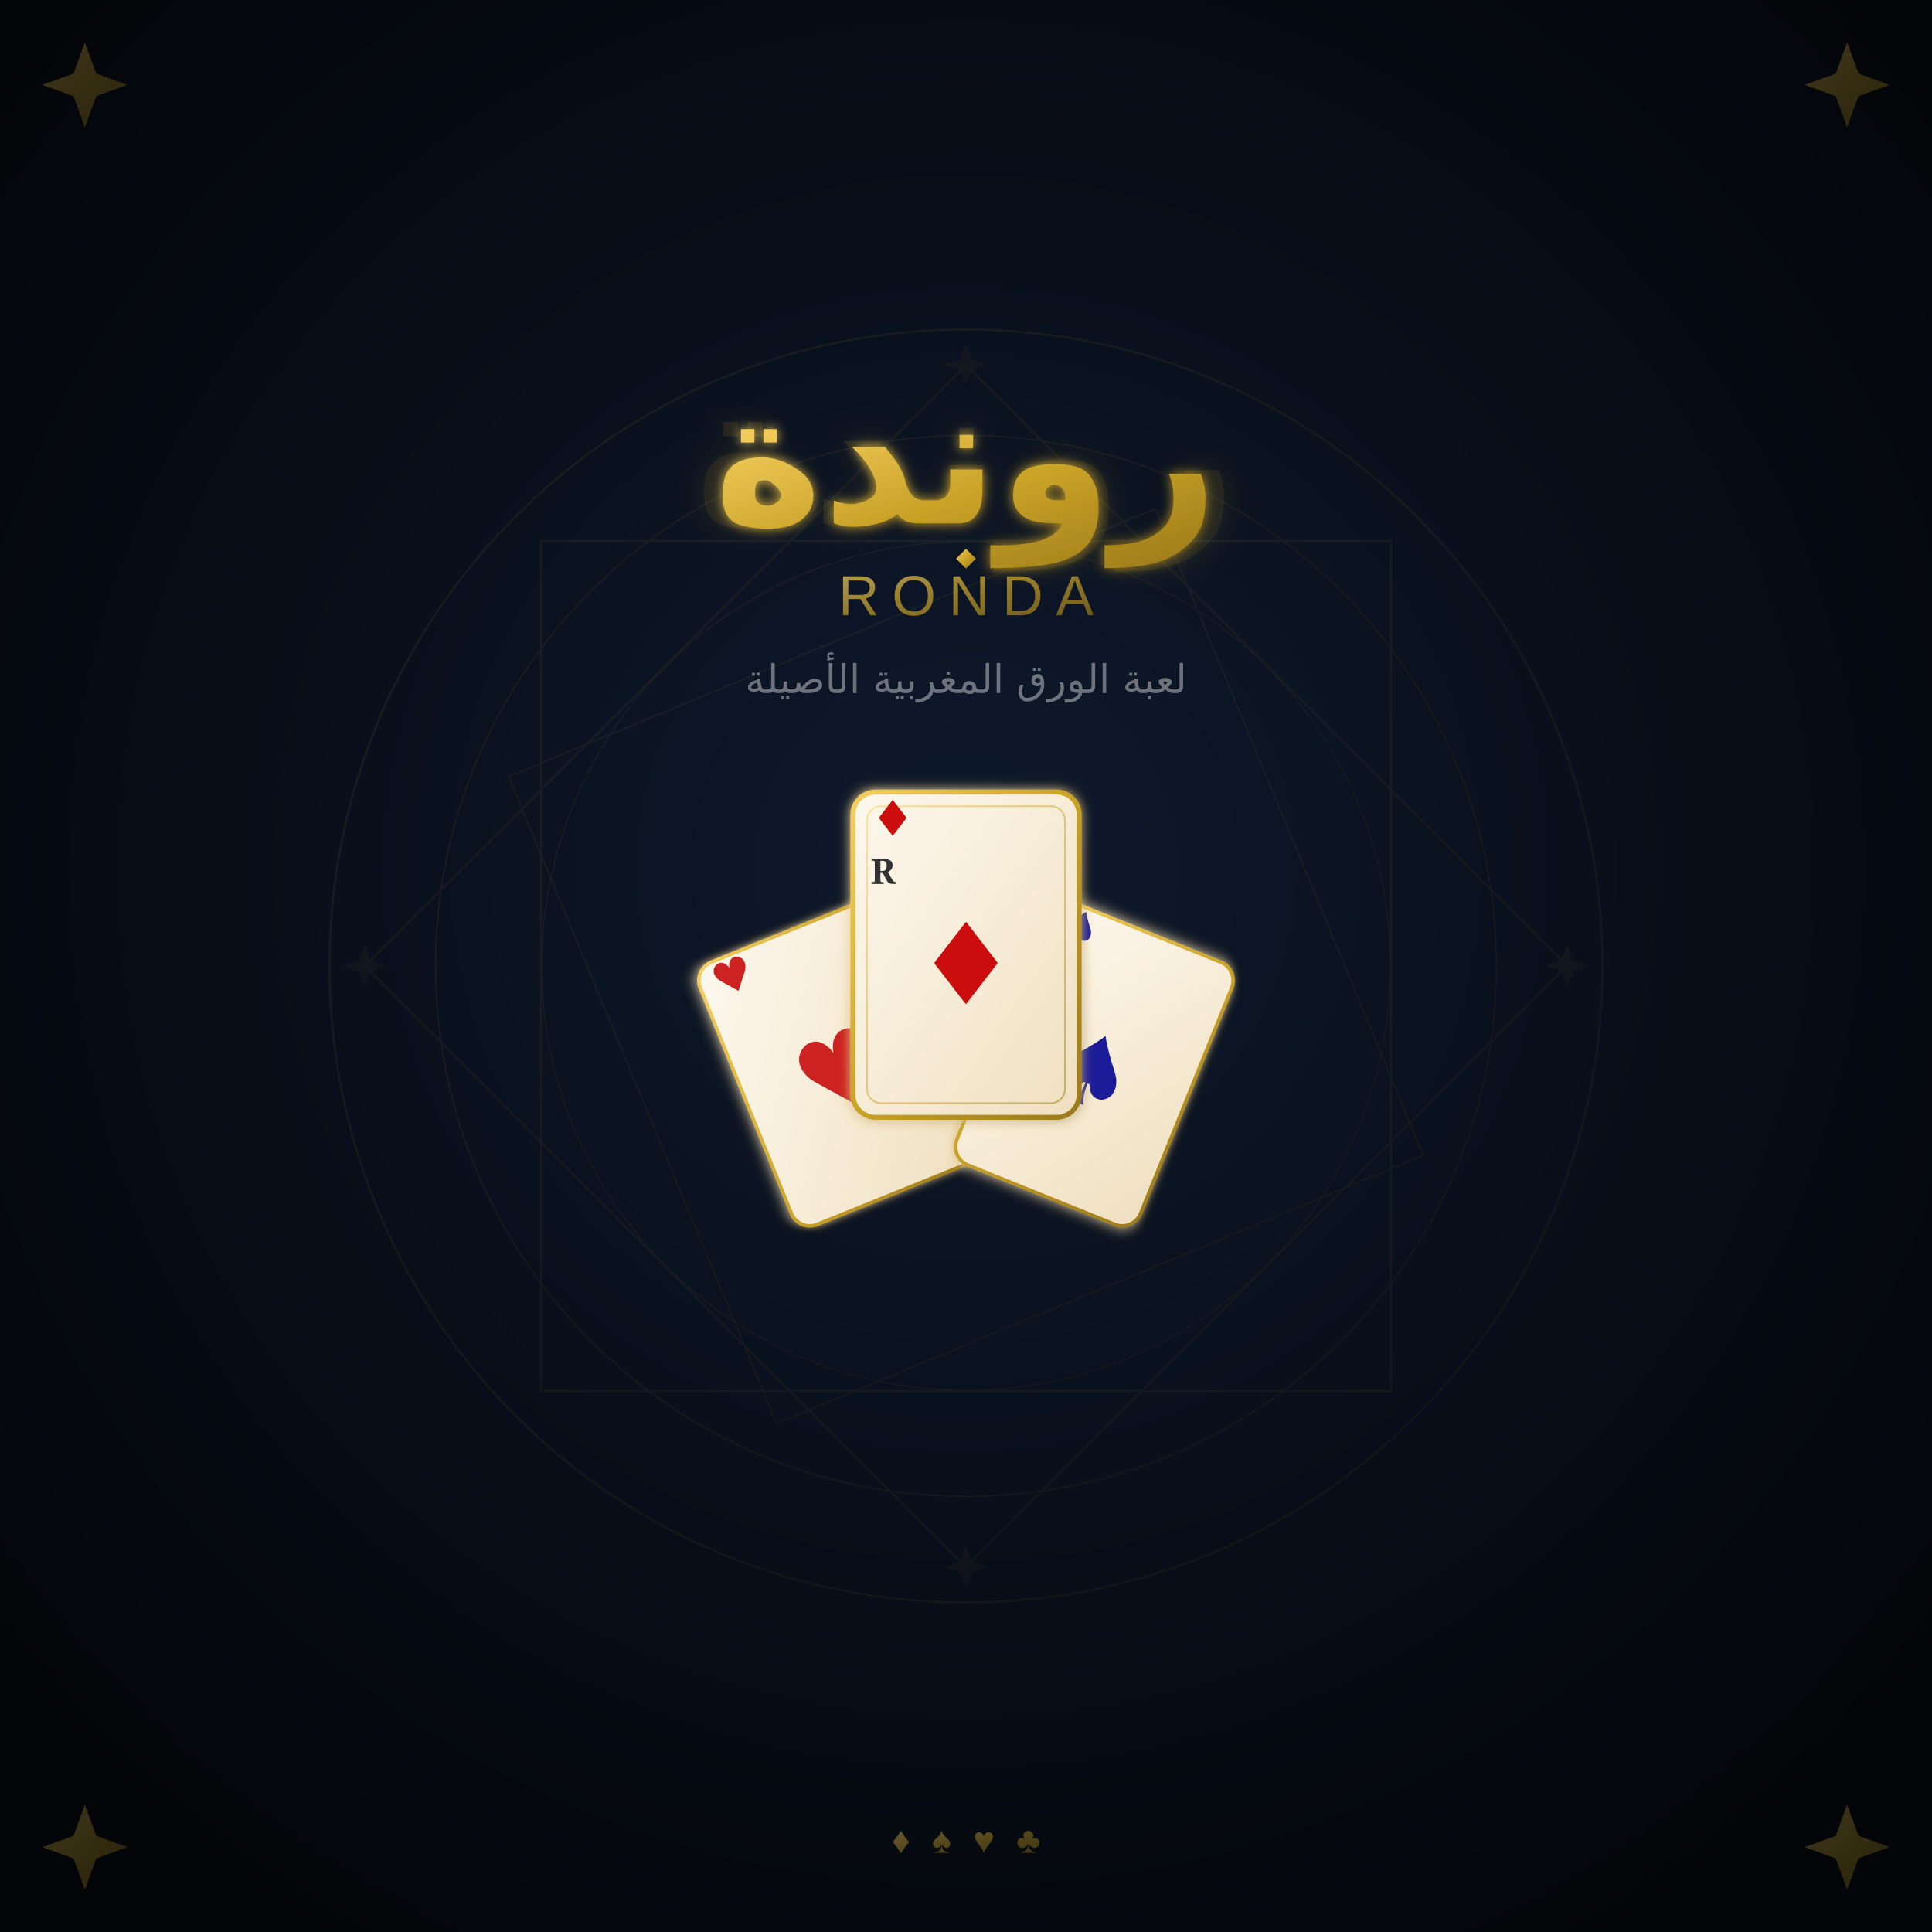
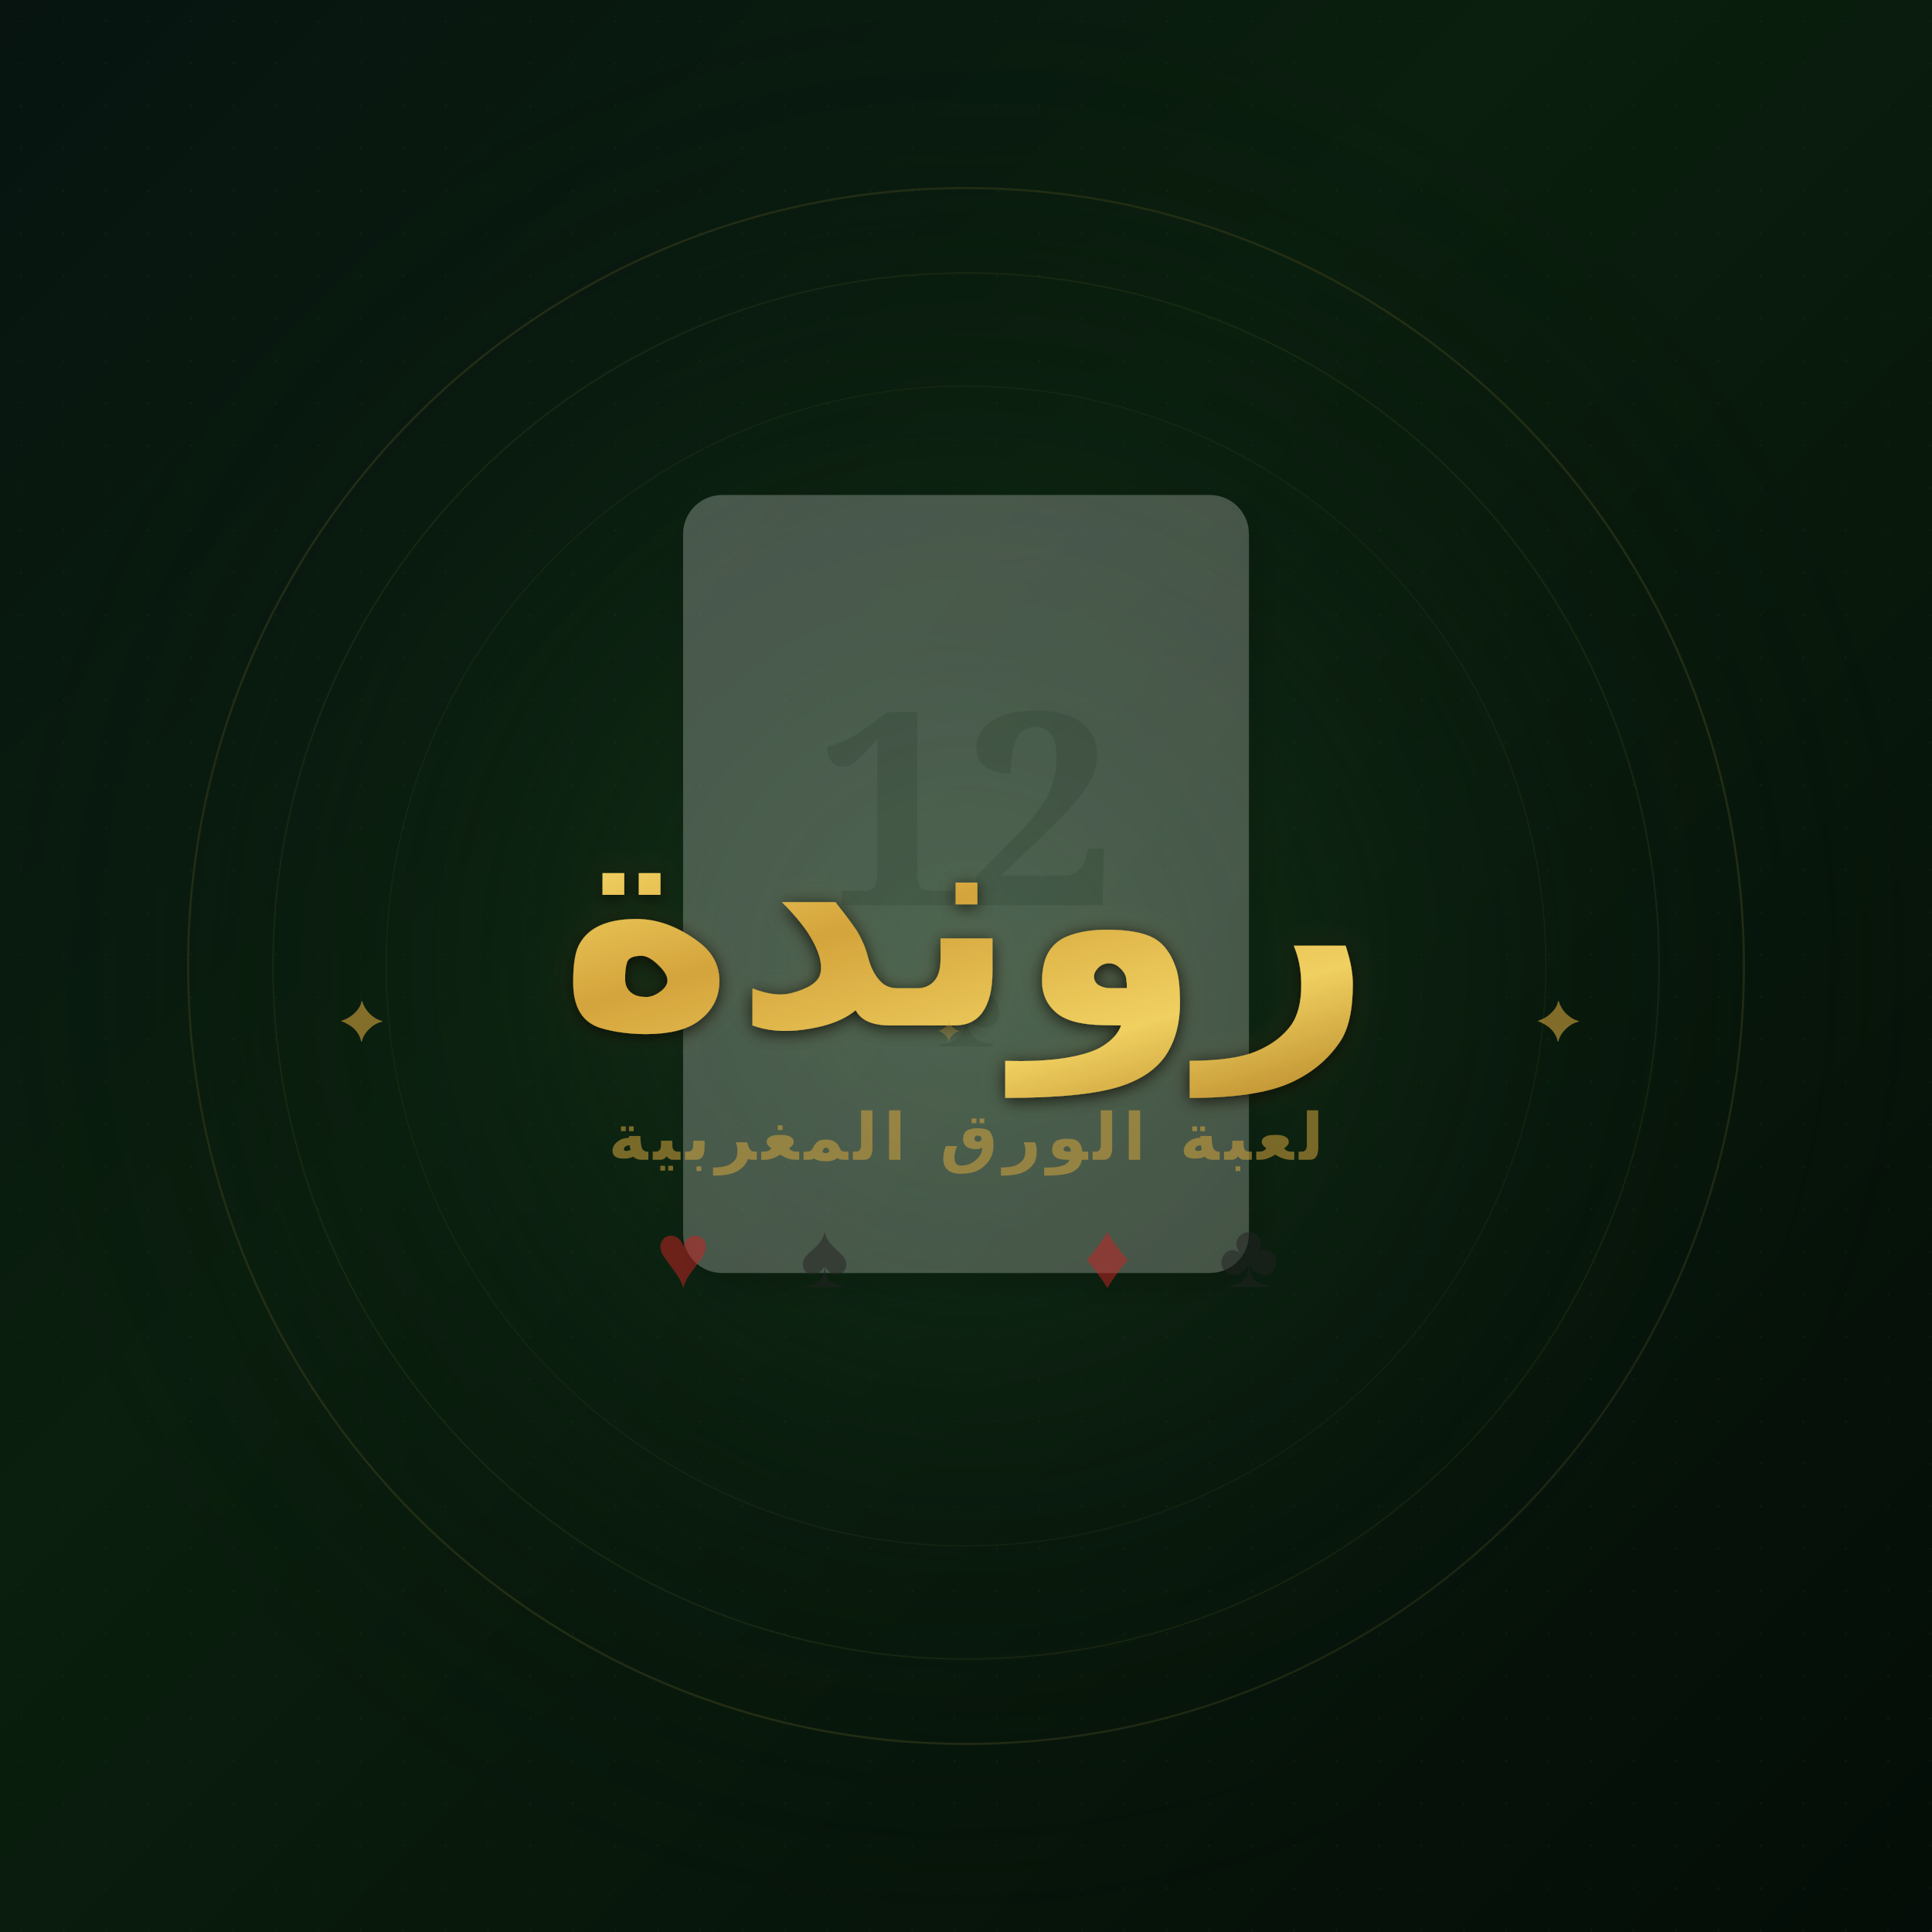
<svg xmlns="http://www.w3.org/2000/svg" viewBox="0 0 2732 2732" width="2732" height="2732">
  <defs>
-     <radialGradient id="bg" cx="50%" cy="45%" r="65%">
-       <stop offset="0%" stop-color="#0f1a2e" />
-       <stop offset="100%" stop-color="#030508" />
+     <linearGradient id="splashBg" x1="0%" y1="0%" x2="100%" y2="100%">
+       <stop offset="0%" stop-color="#071410" />
+       <stop offset="40%" stop-color="#0a1f0e" />
+       <stop offset="100%" stop-color="#040d07" />
+     </linearGradient>
+     <radialGradient id="splashGlow" cx="50%" cy="50%" r="50%">
+       <stop offset="0%" stop-color="#1a4020" stop-opacity="0.7" />
+       <stop offset="100%" stop-color="#040d07" stop-opacity="0" />
    </radialGradient>
-     <linearGradient id="gold" x1="0%" y1="0%" x2="100%" y2="100%">
-       <stop offset="0%" stop-color="#f5d060" />
-       <stop offset="50%" stop-color="#c9a227" />
-       <stop offset="100%" stop-color="#9b7a1a" />
+     <linearGradient id="goldRing" x1="0%" y1="0%" x2="100%" y2="100%">
+       <stop offset="0%" stop-color="#f0d060" />
+       <stop offset="30%" stop-color="#d4a43c" />
+       <stop offset="70%" stop-color="#f0d060" />
+       <stop offset="100%" stop-color="#b8882a" />
    </linearGradient>
-     <radialGradient id="goldRadial" cx="50%" cy="50%" r="50%">
-       <stop offset="0%" stop-color="#f5d060" />
-       <stop offset="100%" stop-color="#c9a227" />
-     </radialGradient>
-     <filter id="glow">
-       <feGaussianBlur stdDeviation="20" result="blur" />
-       <feMerge>
-         <feMergeNode in="blur" />
-         <feMergeNode in="SourceGraphic" />
-       </feMerge>
+     <filter id="textShadow">
+       <feDropShadow dx="0" dy="4" stdDeviation="12" flood-color="#000000" flood-opacity="0.8" />
    </filter>
-     <filter id="softGlow">
-       <feGaussianBlur stdDeviation="8" result="blur" />
-       <feMerge>
-         <feMergeNode in="blur" />
-         <feMergeNode in="SourceGraphic" />
-       </feMerge>
+     <filter id="goldGlow">
+       <feGaussianBlur in="SourceGraphic" stdDeviation="18" result="blur" />
+       <feComposite in="SourceGraphic" in2="blur" operator="over" />
    </filter>
-     <linearGradient id="cardFace" x1="0%" y1="0%" x2="100%" y2="100%">
-       <stop offset="0%" stop-color="#fdf8ee" />
-       <stop offset="100%" stop-color="#f0e0c0" />
+     <linearGradient id="cardWhite" x1="0%" y1="0%" x2="100%" y2="100%">
+       <stop offset="0%" stop-color="#ffffff" />
+       <stop offset="100%" stop-color="#f0ede8" />
    </linearGradient>
+     <filter id="cardShadow">
+       <feDropShadow dx="10" dy="18" stdDeviation="20" flood-color="#000000" flood-opacity="0.6" />
+     </filter>
  </defs>
-   <rect width="2732" height="2732" fill="url(#bg)" />
-   <g transform="translate(1366, 1366)" opacity="0.07">
-     <circle r="900" fill="none" stroke="url(#gold)" stroke-width="3" />
-     <circle r="750" fill="none" stroke="url(#gold)" stroke-width="2" />
-     <circle r="600" fill="none" stroke="url(#gold)" stroke-width="1.5" />
-     <polygon points="0,-850 850,0 0,850 -850,0" fill="none" stroke="url(#gold)" stroke-width="2.5" />
-     <polygon points="0,-850 850,0 0,850 -850,0" fill="none" stroke="url(#gold)" stroke-width="2.5" transform="rotate(45)" />
-     <polygon points="0,-700 700,0 0,700 -700,0" fill="none" stroke="url(#gold)" stroke-width="2" transform="rotate(22.5)" />
-     <g fill="url(#gold)" opacity="0.6">
-       <g transform="translate(0,-850)">
-         <polygon points="0,-30 8,-8 30,0 8,8 0,30 -8,8 -30,0 -8,-8" />
-       </g>
-       <g transform="translate(850,0)">
-         <polygon points="0,-30 8,-8 30,0 8,8 0,30 -8,8 -30,0 -8,-8" />
-       </g>
-       <g transform="translate(0,850)">
-         <polygon points="0,-30 8,-8 30,0 8,8 0,30 -8,8 -30,0 -8,-8" />
-       </g>
-       <g transform="translate(-850,0)">
-         <polygon points="0,-30 8,-8 30,0 8,8 0,30 -8,8 -30,0 -8,-8" />
-       </g>
-     </g>
+   <rect width="2732" height="2732" fill="url(#splashBg)" />
+   <rect width="2732" height="2732" fill="url(#splashGlow)" />
+   <pattern id="dots" x="0" y="0" width="60" height="60" patternUnits="userSpaceOnUse">
+     <circle cx="30" cy="30" r="1.5" fill="#1a4020" opacity="0.25" />
+   </pattern>
+   <rect width="2732" height="2732" fill="url(#dots)" />
+   <circle cx="1366" cy="1366" r="1100" fill="none" stroke="url(#goldRing)" stroke-width="3" opacity="0.12" />
+   <circle cx="1366" cy="1366" r="980" fill="none" stroke="url(#goldRing)" stroke-width="2" opacity="0.08" />
+   <circle cx="1366" cy="1366" r="820" fill="none" stroke="url(#goldRing)" stroke-width="1.5" opacity="0.06" />
+   <g filter="url(#cardShadow)" opacity="0.25">
+     <rect x="966" y="700" width="800" height="1100" rx="55" ry="55" fill="url(#cardWhite)" />
+     <text x="1366" y="1280" font-family="Georgia,serif" font-size="380" font-weight="900" text-anchor="middle" fill="#1a1a1a" opacity="0.15">12</text>
+     <text x="1366" y="1480" font-size="200" text-anchor="middle" fill="#111111" opacity="0.12">♠</text>
  </g>
-   <g transform="translate(1366, 1366) rotate(-22) translate(-220, 60)" filter="url(#softGlow)">
-     <rect x="-140" y="-200" width="280" height="400" rx="28" ry="28" fill="url(#cardFace)" stroke="url(#gold)" stroke-width="5" />
-     <text x="-120" y="-148" font-size="64" fill="#cc2222" font-family="Georgia">♥</text>
-     <text x="0" y="60" font-size="140" fill="#cc2222" font-family="Georgia" text-anchor="middle">♥</text>
-   </g>
-   <g transform="translate(1366, 1366) rotate(22) translate(220, 60)" filter="url(#softGlow)">
-     <rect x="-140" y="-200" width="280" height="400" rx="28" ry="28" fill="url(#cardFace)" stroke="url(#gold)" stroke-width="5" />
-     <text x="-120" y="-148" font-size="64" fill="#1a1a99" font-family="Georgia">♠</text>
-     <text x="0" y="60" font-size="140" fill="#1a1a99" font-family="Georgia" text-anchor="middle">♠</text>
-   </g>
-   <g transform="translate(1366, 1340)" filter="url(#softGlow)">
-     <rect x="-160" y="-220" width="320" height="460" rx="32" ry="32" fill="url(#cardFace)" stroke="url(#gold)" stroke-width="7" />
-     <rect x="-140" y="-200" width="280" height="420" rx="20" ry="20" fill="none" stroke="url(#gold)" stroke-width="2.5" opacity="0.5" />
-     <text x="-135" y="-158" font-size="70" fill="#cc1111" font-family="Georgia">♦</text>
-     <text x="-135" y="-90" font-size="50" fill="#333" font-family="Georgia" font-weight="bold">R</text>
-     <text x="0" y="80" font-size="160" fill="#cc1111" font-family="Georgia" text-anchor="middle">♦</text>
-   </g>
-   <text x="1366" y="740" font-size="280" font-weight="900" font-family="Arial, sans-serif" text-anchor="middle" fill="#c9a227" opacity="0.15" filter="url(#glow)">روندة</text>
-   <text x="1366" y="740" font-size="260" font-weight="900" font-family="Arial, sans-serif" text-anchor="middle" fill="url(#gold)" filter="url(#softGlow)">روندة</text>
-   <g transform="translate(1366, 790)">
-     <line x1="-380" y1="0" x2="-100" y2="0" stroke="url(#gold)" stroke-width="3" opacity="0.7" />
-     <polygon points="0,-14 14,0 0,14 -14,0" fill="url(#gold)" />
-     <line x1="100" y1="0" x2="380" y2="0" stroke="url(#gold)" stroke-width="3" opacity="0.7" />
-   </g>
-   <text x="1366" y="870" font-size="80" font-family="Arial, sans-serif" text-anchor="middle" fill="url(#gold)" opacity="0.7" letter-spacing="18">RONDA</text>
-   <text x="1366" y="980" font-size="56" font-family="Arial, sans-serif" text-anchor="middle" fill="#ffffff" opacity="0.4">لعبة الورق المغربية الأصيلة</text>
-   <line x1="683" y1="2560" x2="2049" y2="2560" stroke="url(#gold)" stroke-width="2" opacity="0.3" />
-   <text x="1366" y="2620" font-size="52" font-family="Arial, sans-serif" text-anchor="middle" fill="url(#gold)" opacity="0.4" letter-spacing="8">♦ ♠ ♥ ♣</text>
-   <g fill="url(#gold)" opacity="0.25">
-     <g transform="translate(120, 120)">
-       <polygon points="0,-60 16,-16 60,0 16,16 0,60 -16,16 -60,0 -16,-16" />
-     </g>
-     <g transform="translate(2612, 120)">
-       <polygon points="0,-60 16,-16 60,0 16,16 0,60 -16,16 -60,0 -16,-16" />
-     </g>
-     <g transform="translate(120, 2612)">
-       <polygon points="0,-60 16,-16 60,0 16,16 0,60 -16,16 -60,0 -16,-16" />
-     </g>
-     <g transform="translate(2612, 2612)">
-       <polygon points="0,-60 16,-16 60,0 16,16 0,60 -16,16 -60,0 -16,-16" />
-     </g>
-   </g>
+   <text x="1366" y="1450" font-family="Cairo, Tajawal, Arial, sans-serif" font-size="420" font-weight="900" text-anchor="middle" fill="#d4a43c" opacity="0.15" filter="url(#goldGlow)">روندة</text>
+   <text x="1366" y="1450" font-family="Cairo, Tajawal, Arial, sans-serif" font-size="420" font-weight="900" text-anchor="middle" fill="url(#goldRing)" filter="url(#textShadow)">روندة</text>
+   <line x1="500" y1="1500" x2="2232" y2="1500" stroke="url(#goldRing)" stroke-width="4" opacity="0.4" />
+   <line x1="700" y1="1520" x2="2032" y2="1520" stroke="url(#goldRing)" stroke-width="2" opacity="0.2" />
+   <text x="480" y="1472" font-size="80" fill="#d4a43c" opacity="0.6">✦</text>
+   <text x="2172" y="1472" font-size="80" fill="#d4a43c" opacity="0.6">✦</text>
+   <text x="1326" y="1472" font-size="40" fill="#d4a43c" opacity="0.3">✦</text>
+   <text x="1366" y="1640" font-family="Cairo, Tajawal, Arial, sans-serif" font-size="92" font-weight="600" text-anchor="middle" fill="#d4a43c" opacity="0.55" letter-spacing="8">لعبة الورق المغربية</text>
+   <text x="966" y="1820" font-size="130" text-anchor="middle" fill="#cc2222" opacity="0.5">♥</text>
+   <text x="1166" y="1820" font-size="130" text-anchor="middle" fill="#222222" opacity="0.5">♠</text>
+   <text x="1566" y="1820" font-size="130" text-anchor="middle" fill="#cc2222" opacity="0.5">♦</text>
+   <text x="1766" y="1820" font-size="130" text-anchor="middle" fill="#222222" opacity="0.5">♣</text>
</svg>
